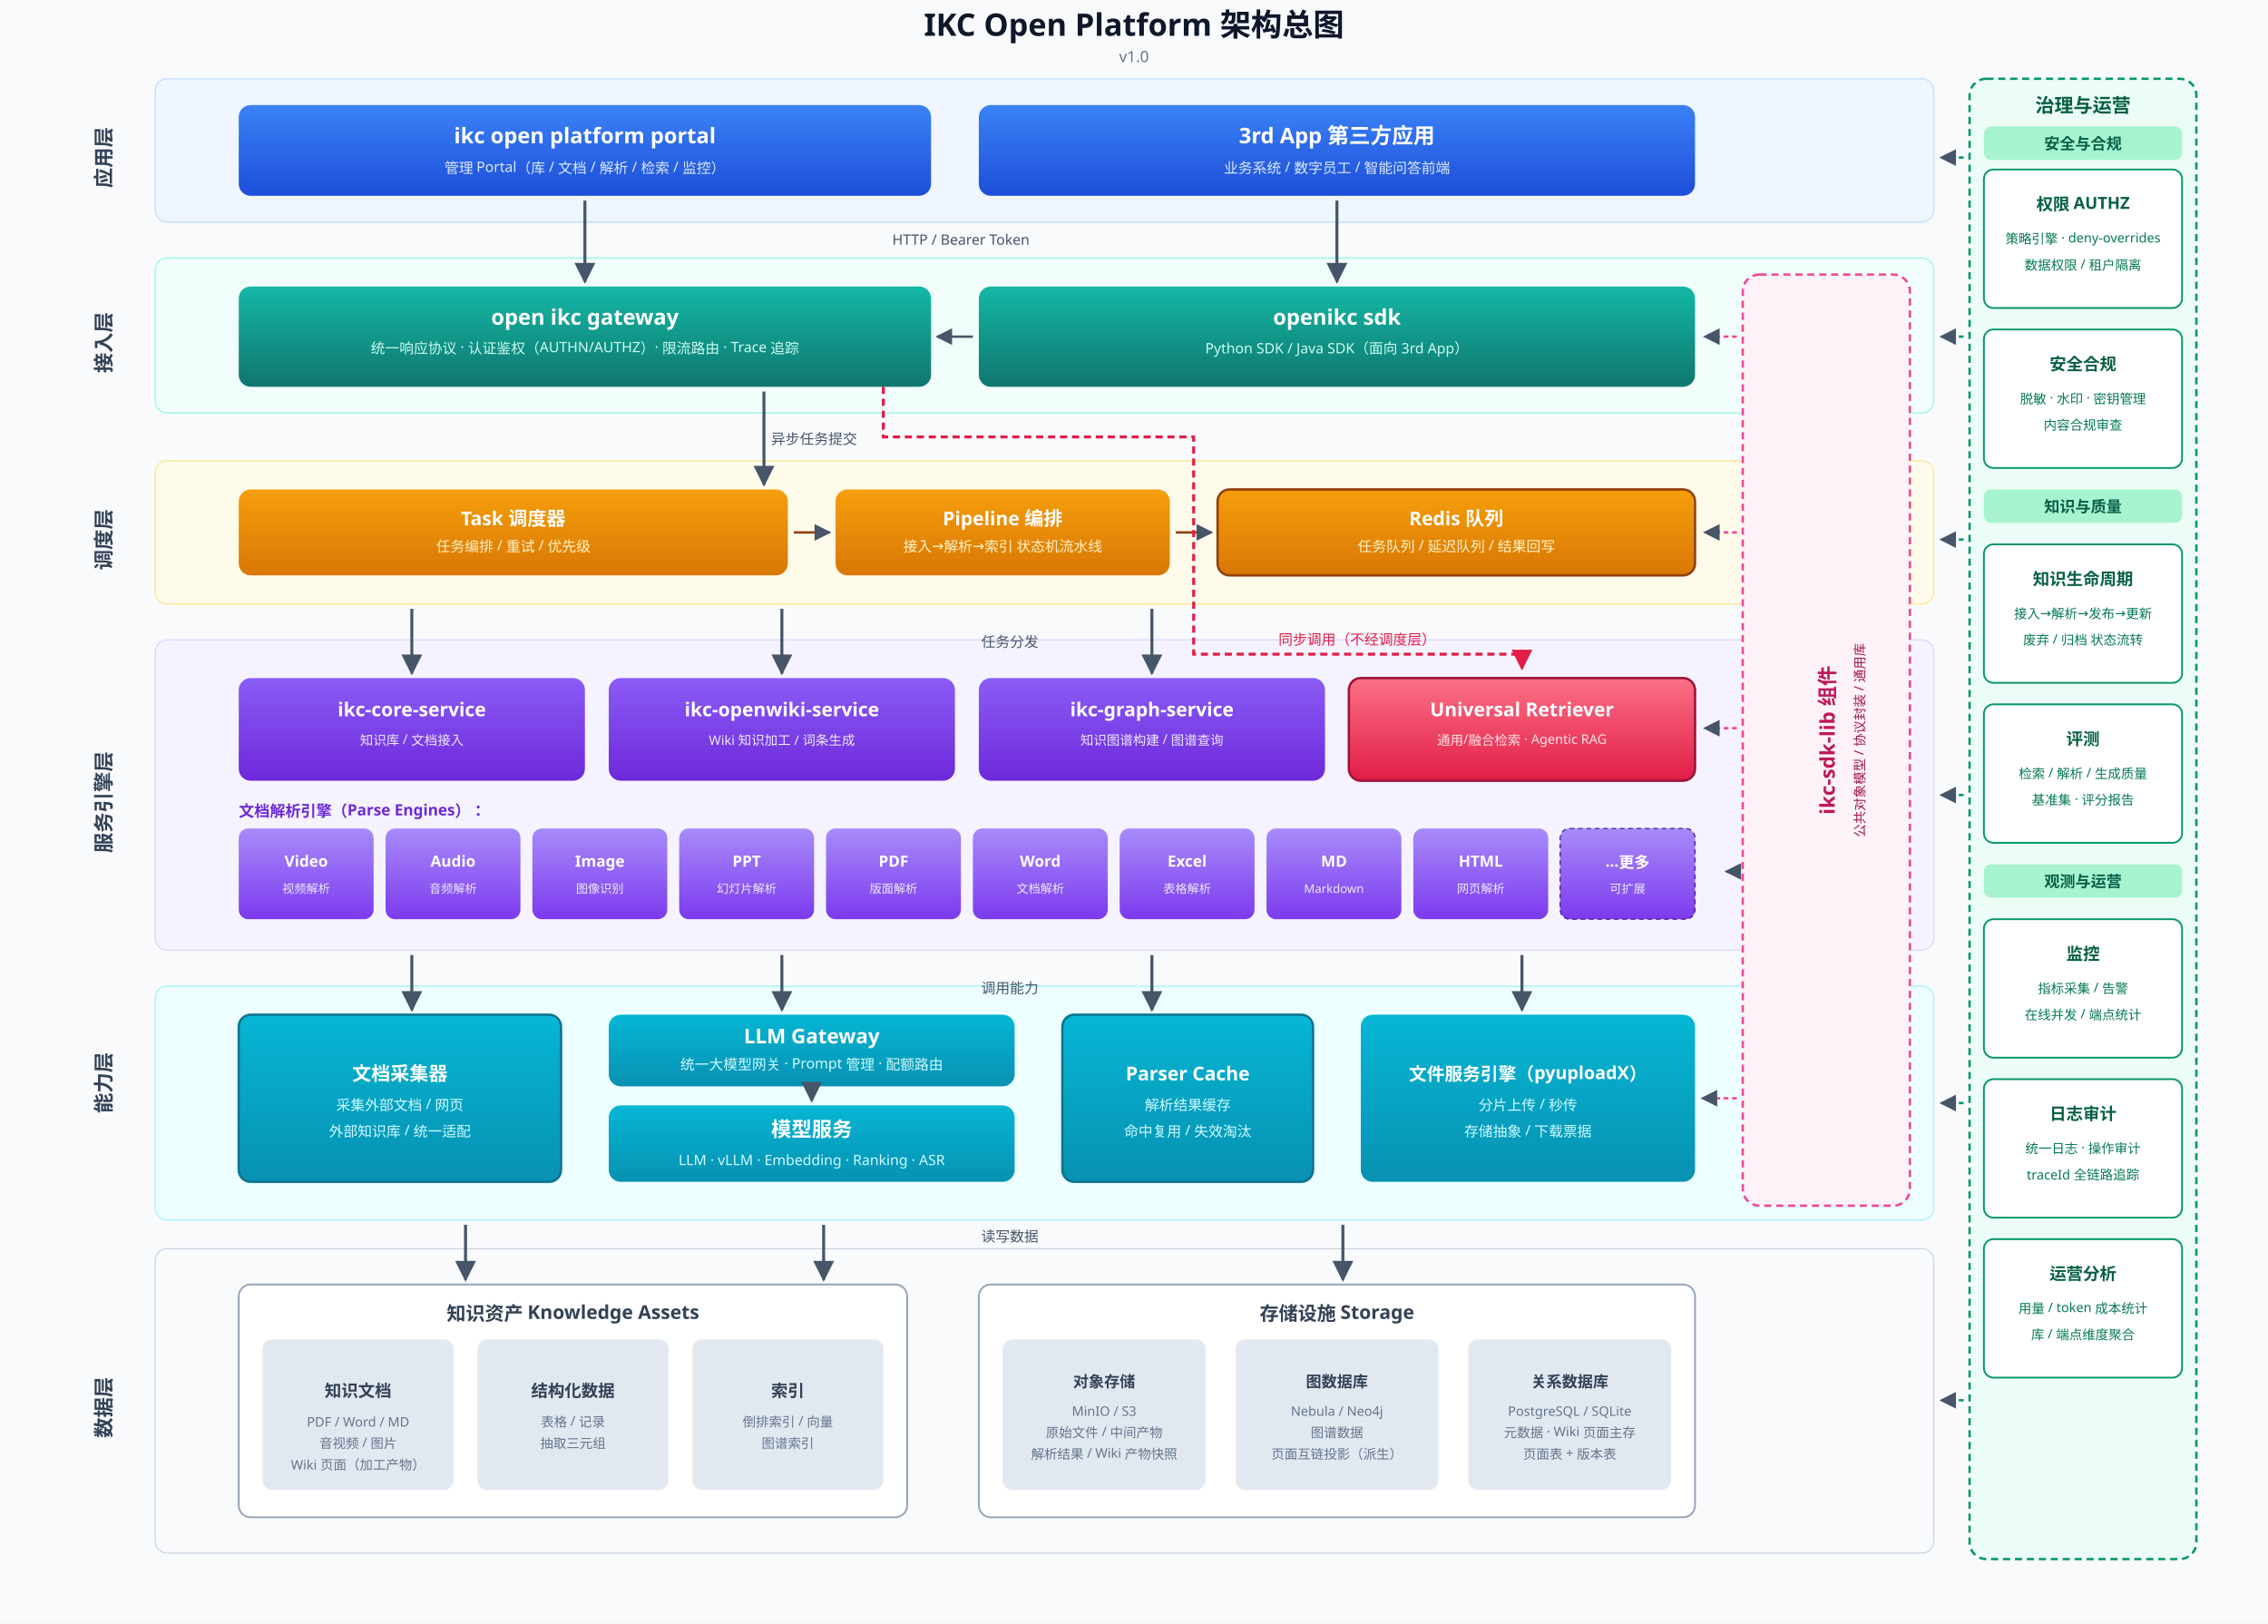
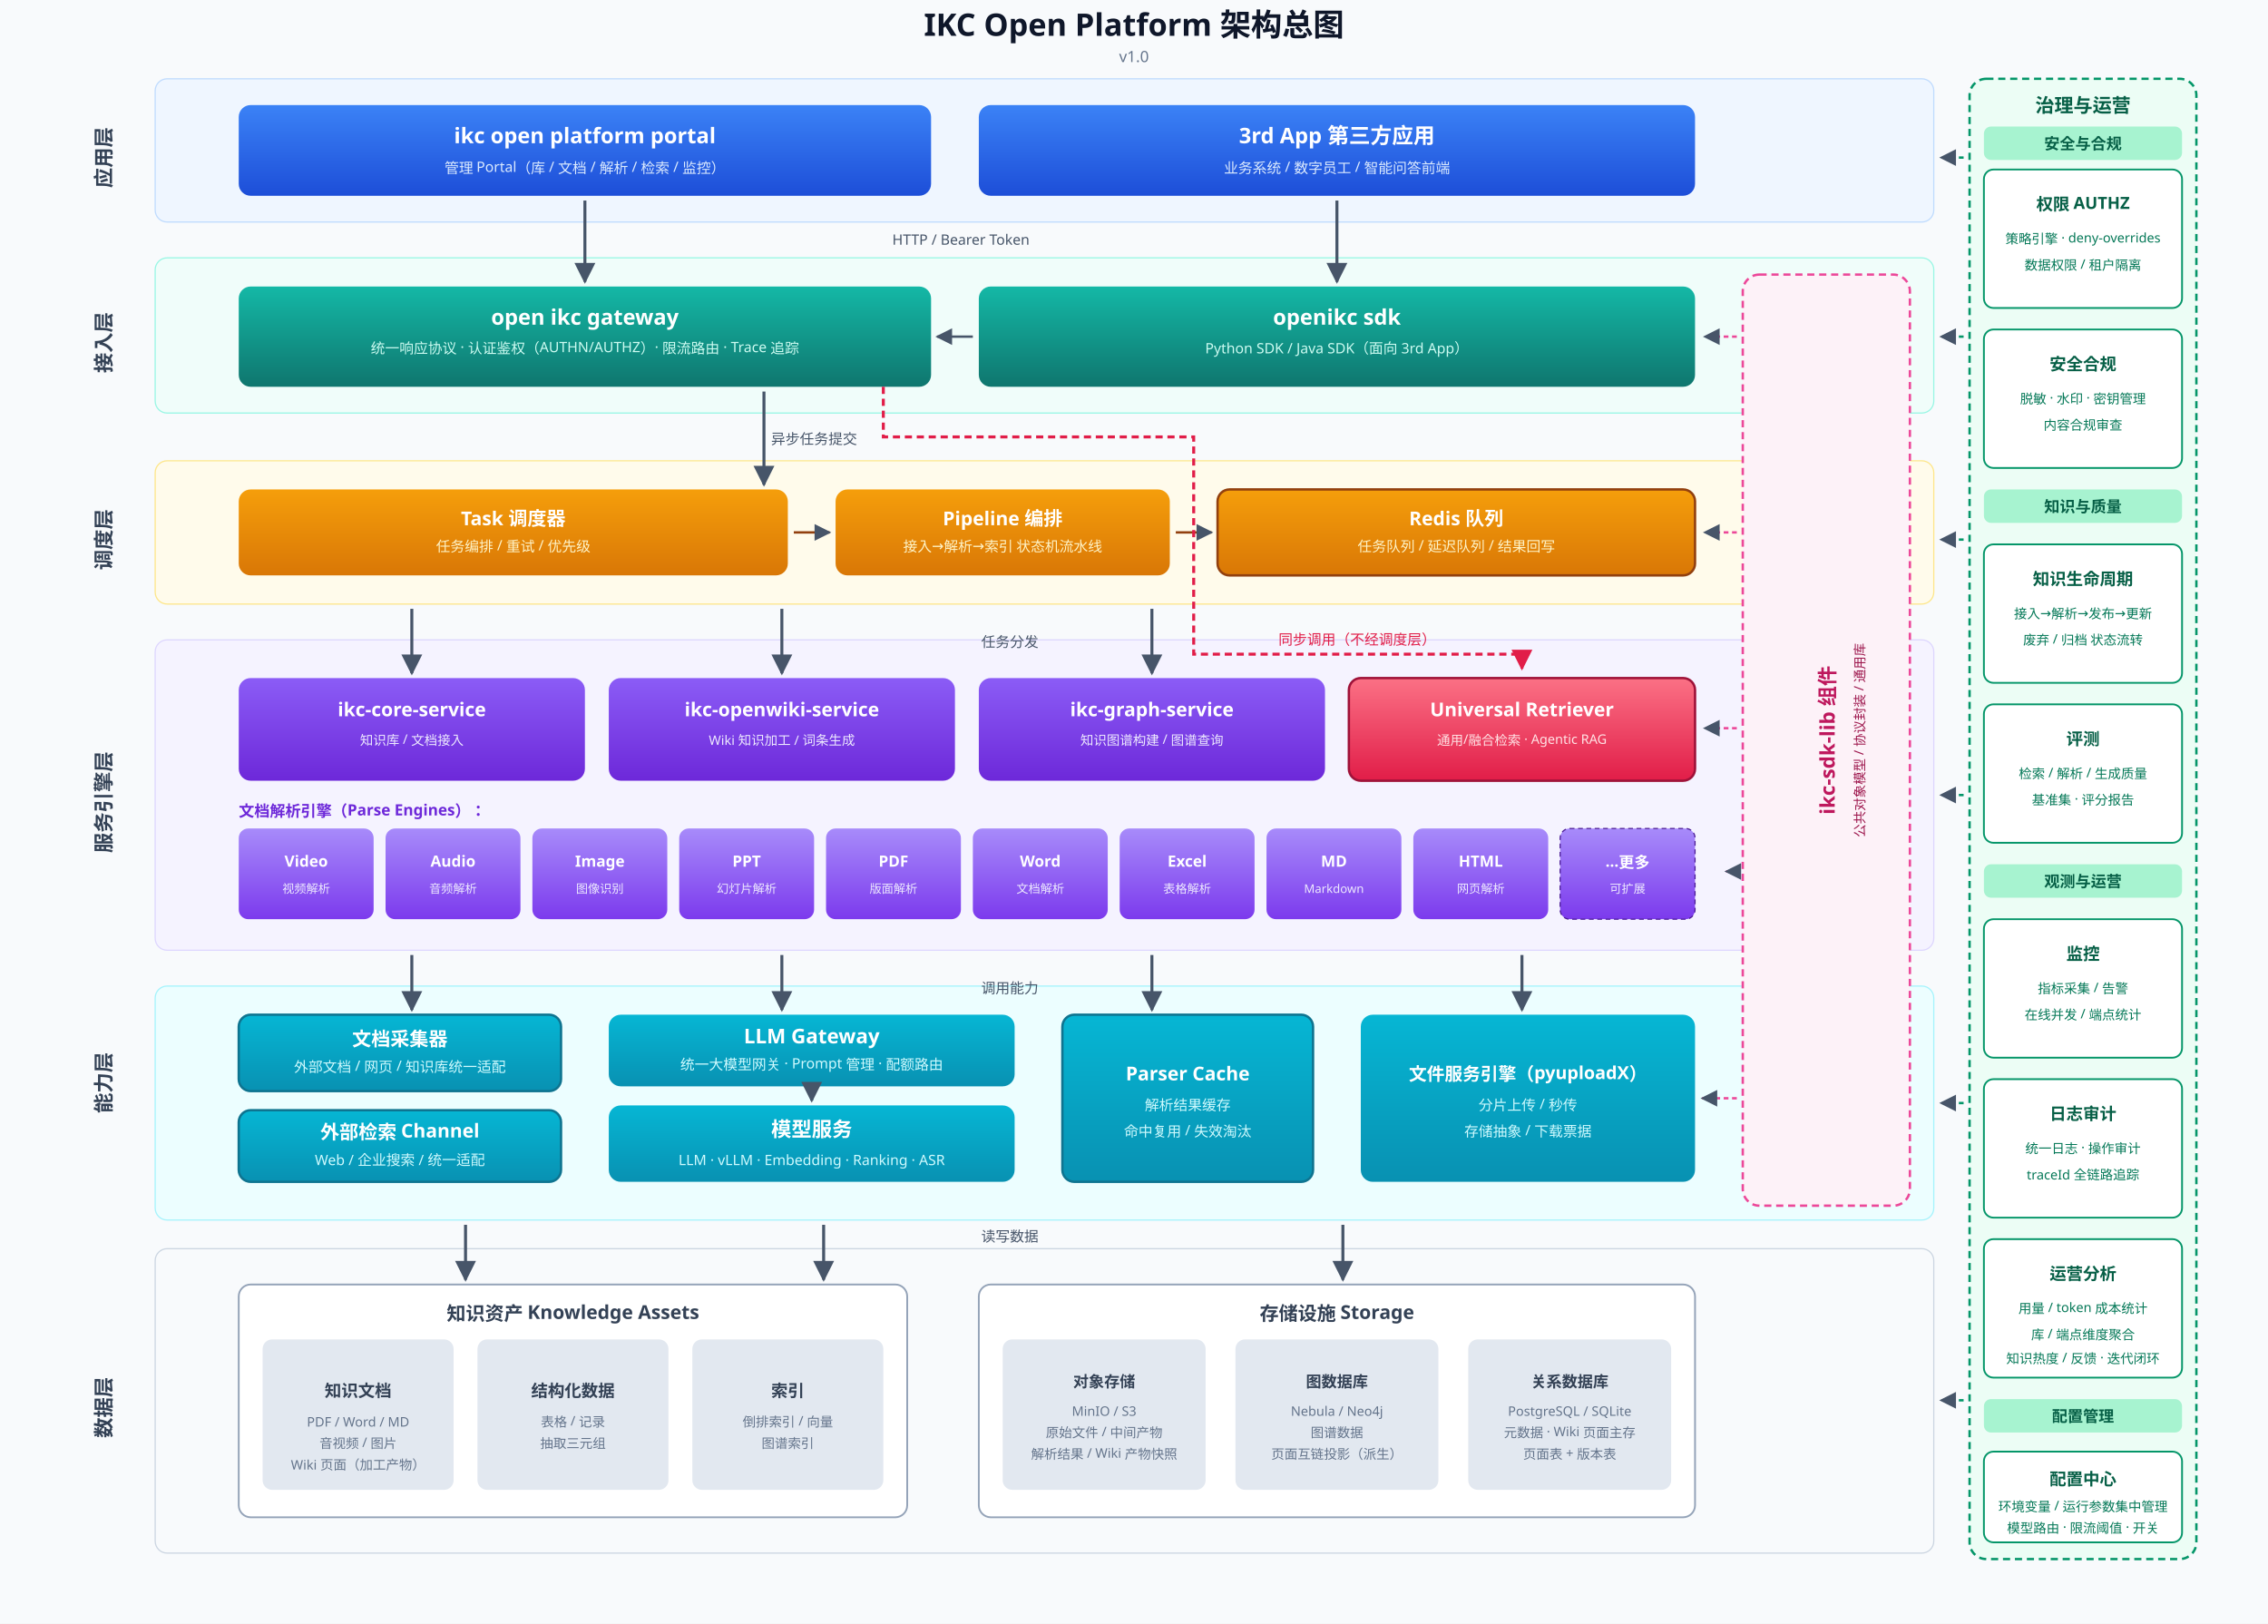
<svg xmlns="http://www.w3.org/2000/svg" viewBox="0 0 1900 1360" font-family="'PingFang SC','Microsoft YaHei','Noto Sans SC',sans-serif">
  <defs>
    <linearGradient id="gBlue" x1="0" y1="0" x2="0" y2="1">
      <stop offset="0" stop-color="#3b82f6" />
      <stop offset="1" stop-color="#1d4ed8" />
    </linearGradient>
    <linearGradient id="gTeal" x1="0" y1="0" x2="0" y2="1">
      <stop offset="0" stop-color="#14b8a6" />
      <stop offset="1" stop-color="#0f766e" />
    </linearGradient>
    <linearGradient id="gAmber" x1="0" y1="0" x2="0" y2="1">
      <stop offset="0" stop-color="#f59e0b" />
      <stop offset="1" stop-color="#d97706" />
    </linearGradient>
    <linearGradient id="gViolet" x1="0" y1="0" x2="0" y2="1">
      <stop offset="0" stop-color="#8b5cf6" />
      <stop offset="1" stop-color="#6d28d9" />
    </linearGradient>
    <linearGradient id="gVioletLight" x1="0" y1="0" x2="0" y2="1">
      <stop offset="0" stop-color="#a78bfa" />
      <stop offset="1" stop-color="#7c3aed" />
    </linearGradient>
    <linearGradient id="gRose" x1="0" y1="0" x2="0" y2="1">
      <stop offset="0" stop-color="#fb7185" />
      <stop offset="1" stop-color="#e11d48" />
    </linearGradient>
    <linearGradient id="gCyan" x1="0" y1="0" x2="0" y2="1">
      <stop offset="0" stop-color="#06b6d4" />
      <stop offset="1" stop-color="#0891b2" />
    </linearGradient>
    <linearGradient id="gSlate" x1="0" y1="0" x2="0" y2="1">
      <stop offset="0" stop-color="#64748b" />
      <stop offset="1" stop-color="#475569" />
    </linearGradient>
    <marker id="arrow" viewBox="0 0 10 10" refX="9" refY="5" markerWidth="7" markerHeight="7" orient="auto-start-reverse">
      <path d="M 0 0 L 10 5 L 0 10 z" fill="#475569" />
    </marker>
    <marker id="arrowRose" viewBox="0 0 10 10" refX="9" refY="5" markerWidth="7" markerHeight="7" orient="auto-start-reverse">
      <path d="M 0 0 L 10 5 L 0 10 z" fill="#e11d48" />
    </marker>
  </defs>
  <rect x="0" y="0" width="1900" height="1360" fill="#f8fafc" />
  <text x="950" y="30" text-anchor="middle" font-size="26" font-weight="bold" fill="#0f172a">IKC Open Platform 架构总图</text>
  <text x="950" y="52" text-anchor="middle" font-size="13" fill="#64748b">v1.0</text>
  <rect x="130" y="66" width="1490" height="120" rx="10" fill="#eff6ff" stroke="#bfdbfe" />
  <rect x="130" y="216" width="1490" height="130" rx="10" fill="#f0fdfa" stroke="#99f6e4" />
  <rect x="130" y="386" width="1490" height="120" rx="10" fill="#fffbeb" stroke="#fde68a" />
  <rect x="130" y="536" width="1490" height="260" rx="10" fill="#f5f3ff" stroke="#ddd6fe" />
  <rect x="130" y="826" width="1490" height="196" rx="10" fill="#ecfeff" stroke="#a5f3fc" />
  <rect x="130" y="1046" width="1490" height="255" rx="10" fill="#f8fafc" stroke="#cbd5e1" />
  <g font-size="17" font-weight="bold" fill="#334155" text-anchor="middle">
    <text x="93" y="132" transform="rotate(-90 93 132)">应用层</text>
    <text x="93" y="287" transform="rotate(-90 93 287)">接入层</text>
    <text x="93" y="452" transform="rotate(-90 93 452)">调度层</text>
    <text x="93" y="672" transform="rotate(-90 93 672)">服务引擎层</text>
    <text x="93" y="907" transform="rotate(-90 93 907)">能力层</text>
    <text x="93" y="1179" transform="rotate(-90 93 1179)">数据层</text>
  </g>
  <g>
    <rect x="200" y="88" width="580" height="76" rx="10" fill="url(#gBlue)" />
    <text x="490" y="120" text-anchor="middle" font-size="18" font-weight="bold" fill="#ffffff">ikc open platform portal</text>
    <text x="490" y="145" text-anchor="middle" font-size="12" fill="#dbeafe">管理 Portal（库 / 文档 / 解析 / 检索 / 监控）</text>
    <rect x="820" y="88" width="600" height="76" rx="10" fill="url(#gBlue)" />
    <text x="1120" y="120" text-anchor="middle" font-size="18" font-weight="bold" fill="#ffffff">3rd App 第三方应用</text>
    <text x="1120" y="145" text-anchor="middle" font-size="12" fill="#dbeafe">业务系统 / 数字员工 / 智能问答前端</text>
  </g>
  <g>
    <rect x="200" y="240" width="580" height="84" rx="10" fill="url(#gTeal)" />
    <text x="490" y="272" text-anchor="middle" font-size="18" font-weight="bold" fill="#ffffff">open ikc gateway</text>
    <text x="490" y="296" text-anchor="middle" font-size="12" fill="#ccfbf1">统一响应协议 · 认证鉴权（AUTHN/AUTHZ）· 限流路由 · Trace 追踪</text>
    <rect x="820" y="240" width="600" height="84" rx="10" fill="url(#gTeal)" />
    <text x="1120" y="272" text-anchor="middle" font-size="18" font-weight="bold" fill="#ffffff">openikc sdk</text>
    <text x="1120" y="296" text-anchor="middle" font-size="12" fill="#ccfbf1">Python SDK / Java SDK（面向 3rd App）</text>
  </g>
  <line x1="815" y1="282" x2="785" y2="282" stroke="#475569" stroke-width="2" marker-end="url(#arrow)" />
  <g>
    <rect x="200" y="410" width="460" height="72" rx="10" fill="url(#gAmber)" />
    <text x="430" y="440" text-anchor="middle" font-size="16" font-weight="bold" fill="#ffffff">Task 调度器</text>
    <text x="430" y="462" text-anchor="middle" font-size="12" fill="#fef3c7">任务编排 / 重试 / 优先级</text>
    <rect x="700" y="410" width="280" height="72" rx="10" fill="url(#gAmber)" />
    <text x="840" y="440" text-anchor="middle" font-size="16" font-weight="bold" fill="#ffffff">Pipeline 编排</text>
    <text x="840" y="462" text-anchor="middle" font-size="12" fill="#fef3c7">接入→解析→索引 状态机流水线</text>
    <rect x="1020" y="410" width="400" height="72" rx="10" fill="url(#gAmber)" stroke="#92400e" stroke-width="2" />
    <text x="1220" y="440" text-anchor="middle" font-size="16" font-weight="bold" fill="#ffffff">Redis 队列</text>
    <text x="1220" y="462" text-anchor="middle" font-size="12" fill="#fef3c7">任务队列 / 延迟队列 / 结果回写</text>
  </g>
  <line x1="665" y1="446" x2="695" y2="446" stroke="#92400e" stroke-width="2" marker-end="url(#arrow)" />
  <line x1="985" y1="446" x2="1015" y2="446" stroke="#92400e" stroke-width="2" marker-end="url(#arrow)" />
  <g>
    <rect x="200" y="568" width="290" height="86" rx="10" fill="url(#gViolet)" />
    <text x="345" y="600" text-anchor="middle" font-size="16" font-weight="bold" fill="#ffffff">ikc-core-service</text>
    <text x="345" y="624" text-anchor="middle" font-size="11" fill="#ede9fe">知识库 / 文档接入</text>
    <rect x="510" y="568" width="290" height="86" rx="10" fill="url(#gViolet)" />
    <text x="655" y="600" text-anchor="middle" font-size="16" font-weight="bold" fill="#ffffff">ikc-openwiki-service</text>
    <text x="655" y="624" text-anchor="middle" font-size="11" fill="#ede9fe">Wiki 知识加工 / 词条生成</text>
    <rect x="820" y="568" width="290" height="86" rx="10" fill="url(#gViolet)" />
    <text x="965" y="600" text-anchor="middle" font-size="16" font-weight="bold" fill="#ffffff">ikc-graph-service</text>
    <text x="965" y="624" text-anchor="middle" font-size="11" fill="#ede9fe">知识图谱构建 / 图谱查询</text>
    <rect x="1130" y="568" width="290" height="86" rx="10" fill="url(#gRose)" stroke="#9f1239" stroke-width="2" />
    <text x="1275" y="600" text-anchor="middle" font-size="16" font-weight="bold" fill="#ffffff">Universal Retriever</text>
    <text x="1275" y="624" text-anchor="middle" font-size="11" fill="#ffe4e6">通用/融合检索 · Agentic RAG</text>
  </g>
  <text x="200" y="684" font-size="13" font-weight="bold" fill="#6d28d9">文档解析引擎（Parse Engines）：</text>
  <g font-size="13" font-weight="bold" fill="#ffffff" text-anchor="middle">
    <rect x="200" y="694" width="113" height="76" rx="8" fill="url(#gVioletLight)" />
    <text x="256.5" y="726">Video</text>
    <text x="256.5" y="748" font-size="10" font-weight="normal" fill="#ede9fe">视频解析</text>
    <rect x="323" y="694" width="113" height="76" rx="8" fill="url(#gVioletLight)" />
    <text x="379.5" y="726">Audio</text>
    <text x="379.5" y="748" font-size="10" font-weight="normal" fill="#ede9fe">音频解析</text>
    <rect x="446" y="694" width="113" height="76" rx="8" fill="url(#gVioletLight)" />
    <text x="502.5" y="726">Image</text>
    <text x="502.5" y="748" font-size="10" font-weight="normal" fill="#ede9fe">图像识别</text>
    <rect x="569" y="694" width="113" height="76" rx="8" fill="url(#gVioletLight)" />
    <text x="625.5" y="726">PPT</text>
    <text x="625.5" y="748" font-size="10" font-weight="normal" fill="#ede9fe">幻灯片解析</text>
    <rect x="692" y="694" width="113" height="76" rx="8" fill="url(#gVioletLight)" />
    <text x="748.5" y="726">PDF</text>
    <text x="748.5" y="748" font-size="10" font-weight="normal" fill="#ede9fe">版面解析</text>
    <rect x="815" y="694" width="113" height="76" rx="8" fill="url(#gVioletLight)" />
    <text x="871.5" y="726">Word</text>
    <text x="871.5" y="748" font-size="10" font-weight="normal" fill="#ede9fe">文档解析</text>
    <rect x="938" y="694" width="113" height="76" rx="8" fill="url(#gVioletLight)" />
    <text x="994.5" y="726">Excel</text>
    <text x="994.5" y="748" font-size="10" font-weight="normal" fill="#ede9fe">表格解析</text>
    <rect x="1061" y="694" width="113" height="76" rx="8" fill="url(#gVioletLight)" />
    <text x="1117.5" y="726">MD</text>
    <text x="1117.5" y="748" font-size="10" font-weight="normal" fill="#ede9fe">Markdown</text>
    <rect x="1184" y="694" width="113" height="76" rx="8" fill="url(#gVioletLight)" />
    <text x="1240.5" y="726">HTML</text>
    <text x="1240.5" y="748" font-size="10" font-weight="normal" fill="#ede9fe">网页解析</text>
    <rect x="1307" y="694" width="113" height="76" rx="8" fill="url(#gVioletLight)" stroke="#4c1d95" stroke-dasharray="4 3" />
    <text x="1363.5" y="726">…更多</text>
    <text x="1363.5" y="748" font-size="10" font-weight="normal" fill="#ede9fe">可扩展</text>
  </g>
  <g>
-     <rect x="200" y="850" width="270" height="140" rx="10" fill="url(#gCyan)" stroke="#0e7490" stroke-width="2" />
-     <text x="335" y="905" text-anchor="middle" font-size="16" font-weight="bold" fill="#ffffff">文档采集器</text>
-     <text x="335" y="930" text-anchor="middle" font-size="12" fill="#cffafe">采集外部文档 / 网页</text>
-     <text x="335" y="952" text-anchor="middle" font-size="12" fill="#cffafe">外部知识库 / 统一适配</text>
+     <rect x="200" y="850" width="270" height="64" rx="10" fill="url(#gCyan)" stroke="#0e7490" stroke-width="2" />
+     <text x="335" y="876" text-anchor="middle" font-size="16" font-weight="bold" fill="#ffffff">文档采集器</text>
+     <text x="335" y="898" text-anchor="middle" font-size="12" fill="#cffafe">外部文档 / 网页 / 知识库统一适配</text>
+     <rect x="200" y="930" width="270" height="60" rx="10" fill="url(#gCyan)" stroke="#0e7490" stroke-width="2" />
+     <text x="335" y="954" text-anchor="middle" font-size="16" font-weight="bold" fill="#ffffff">外部检索 Channel</text>
+     <text x="335" y="976" text-anchor="middle" font-size="12" fill="#cffafe">Web / 企业搜索 / 统一适配</text>
    <rect x="510" y="850" width="340" height="60" rx="10" fill="url(#gCyan)" />
    <text x="680" y="874" text-anchor="middle" font-size="17" font-weight="bold" fill="#ffffff">LLM Gateway</text>
    <text x="680" y="896" text-anchor="middle" font-size="12" fill="#cffafe">统一大模型网关 · Prompt 管理 · 配额路由</text>
    <line x1="680" y1="912" x2="680" y2="922" stroke="#0e7490" stroke-width="2.5" marker-end="url(#arrow)" />
    <rect x="510" y="926" width="340" height="64" rx="10" fill="url(#gCyan)" />
    <text x="680" y="952" text-anchor="middle" font-size="17" font-weight="bold" fill="#ffffff">模型服务</text>
    <text x="680" y="976" text-anchor="middle" font-size="12" fill="#cffafe">LLM · vLLM · Embedding · Ranking · ASR</text>
    <rect x="890" y="850" width="210" height="140" rx="10" fill="url(#gCyan)" stroke="#0e7490" stroke-width="2" />
    <text x="995" y="905" text-anchor="middle" font-size="16" font-weight="bold" fill="#ffffff">Parser Cache</text>
    <text x="995" y="930" text-anchor="middle" font-size="12" fill="#cffafe">解析结果缓存</text>
    <text x="995" y="952" text-anchor="middle" font-size="12" fill="#cffafe">命中复用 / 失效淘汰</text>
    <rect x="1140" y="850" width="280" height="140" rx="10" fill="url(#gCyan)" />
    <text x="1280" y="905" text-anchor="middle" font-size="15" font-weight="bold" fill="#ffffff">文件服务引擎（pyuploadX）</text>
    <text x="1280" y="930" text-anchor="middle" font-size="12" fill="#cffafe">分片上传 / 秒传</text>
    <text x="1280" y="952" text-anchor="middle" font-size="12" fill="#cffafe">存储抽象 / 下载票据</text>
  </g>
  <g>
    <rect x="200" y="1076" width="560" height="195" rx="10" fill="#ffffff" stroke="#94a3b8" stroke-width="1.5" />
    <text x="480" y="1106" text-anchor="middle" font-size="16" font-weight="bold" fill="#334155">知识资产 Knowledge Assets</text>
    <g text-anchor="middle">
      <rect x="220" y="1122" width="160" height="126" rx="8" fill="#e2e8f0" />
      <text x="300" y="1170" font-size="14" font-weight="bold" fill="#334155">知识文档</text>
      <text x="300" y="1195" font-size="11" fill="#64748b">PDF / Word / MD</text>
      <text x="300" y="1213" font-size="11" fill="#64748b">音视频 / 图片</text>
      <text x="300" y="1231" font-size="11" fill="#64748b">Wiki 页面（加工产物）</text>
      <rect x="400" y="1122" width="160" height="126" rx="8" fill="#e2e8f0" />
      <text x="480" y="1170" font-size="14" font-weight="bold" fill="#334155">结构化数据</text>
      <text x="480" y="1195" font-size="11" fill="#64748b">表格 / 记录</text>
      <text x="480" y="1213" font-size="11" fill="#64748b">抽取三元组</text>
      <rect x="580" y="1122" width="160" height="126" rx="8" fill="#e2e8f0" />
      <text x="660" y="1170" font-size="14" font-weight="bold" fill="#334155">索引</text>
      <text x="660" y="1195" font-size="11" fill="#64748b">倒排索引 / 向量</text>
      <text x="660" y="1213" font-size="11" fill="#64748b">图谱索引</text>
    </g>
    <rect x="820" y="1076" width="600" height="195" rx="10" fill="#ffffff" stroke="#94a3b8" stroke-width="1.5" />
    <text x="1120" y="1106" text-anchor="middle" font-size="16" font-weight="bold" fill="#334155">存储设施 Storage</text>
    <g text-anchor="middle">
      <rect x="840" y="1122" width="170" height="126" rx="8" fill="#e2e8f0" />
      <text x="925" y="1162" font-size="13" font-weight="bold" fill="#334155">对象存储</text>
      <text x="925" y="1186" font-size="11" fill="#64748b">MinIO / S3</text>
      <text x="925" y="1204" font-size="11" fill="#64748b">原始文件 / 中间产物</text>
      <text x="925" y="1222" font-size="11" fill="#64748b">解析结果 / Wiki 产物快照</text>
      <rect x="1035" y="1122" width="170" height="126" rx="8" fill="#e2e8f0" />
      <text x="1120" y="1162" font-size="13" font-weight="bold" fill="#334155">图数据库</text>
      <text x="1120" y="1186" font-size="11" fill="#64748b">Nebula / Neo4j</text>
      <text x="1120" y="1204" font-size="11" fill="#64748b">图谱数据</text>
      <text x="1120" y="1222" font-size="11" fill="#64748b">页面互链投影（派生）</text>
      <rect x="1230" y="1122" width="170" height="126" rx="8" fill="#e2e8f0" />
      <text x="1315" y="1162" font-size="13" font-weight="bold" fill="#334155">关系数据库</text>
      <text x="1315" y="1186" font-size="11" fill="#64748b">PostgreSQL / SQLite</text>
      <text x="1315" y="1204" font-size="11" fill="#64748b">元数据 · Wiki 页面主存</text>
      <text x="1315" y="1222" font-size="11" fill="#64748b">页面表 + 版本表</text>
    </g>
  </g>
  <g>
    <rect x="1460" y="230" width="140" height="780" rx="14" fill="#fdf2f8" stroke="#ec4899" stroke-width="2" stroke-dasharray="6 4" />
    <text x="1537" y="620" text-anchor="middle" font-size="17" font-weight="bold" fill="#be185d" transform="rotate(-90 1537 620)">ikc-sdk-lib 组件</text>
    <text x="1562" y="620" text-anchor="middle" font-size="11" fill="#9d174d" transform="rotate(-90 1562 620)">公共对象模型 / 协议封装 / 通用库</text>
    <g stroke="#ec4899" stroke-width="2" stroke-dasharray="4 3">
      <line x1="1455" y1="282" x2="1428" y2="282" marker-end="url(#arrow)" />
      <line x1="1455" y1="446" x2="1428" y2="446" marker-end="url(#arrow)" />
      <line x1="1455" y1="610" x2="1428" y2="610" marker-end="url(#arrow)" />
      <line x1="1455" y1="730" x2="1446" y2="730" marker-end="url(#arrow)" />
      <line x1="1455" y1="920" x2="1426" y2="920" marker-end="url(#arrow)" />
    </g>
  </g>
  <g>
    <rect x="1650" y="66" width="190" height="1240" rx="14" fill="#ecfdf5" stroke="#059669" stroke-width="2" stroke-dasharray="6 4" />
    <text x="1745" y="94" text-anchor="middle" font-size="16" font-weight="bold" fill="#065f46">治理与运营</text>
    <rect x="1662" y="106" width="166" height="28" rx="6" fill="#a7f3d0" />
    <text x="1745" y="125" text-anchor="middle" font-size="13" font-weight="bold" fill="#065f46">安全与合规</text>
    <rect x="1662" y="142" width="166" height="116" rx="8" fill="#ffffff" stroke="#059669" stroke-width="1.5" />
    <text x="1745" y="176" text-anchor="middle" font-size="14" font-weight="bold" fill="#065f46">权限 AUTHZ</text>
    <text x="1745" y="204" text-anchor="middle" font-size="11" fill="#047857">策略引擎 · deny-overrides</text>
    <text x="1745" y="226" text-anchor="middle" font-size="11" fill="#047857">数据权限 / 租户隔离</text>
    <rect x="1662" y="276" width="166" height="116" rx="8" fill="#ffffff" stroke="#059669" stroke-width="1.5" />
    <text x="1745" y="310" text-anchor="middle" font-size="14" font-weight="bold" fill="#065f46">安全合规</text>
    <text x="1745" y="338" text-anchor="middle" font-size="11" fill="#047857">脱敏 · 水印 · 密钥管理</text>
    <text x="1745" y="360" text-anchor="middle" font-size="11" fill="#047857">内容合规审查</text>
    <rect x="1662" y="410" width="166" height="28" rx="6" fill="#a7f3d0" />
    <text x="1745" y="429" text-anchor="middle" font-size="13" font-weight="bold" fill="#065f46">知识与质量</text>
    <rect x="1662" y="456" width="166" height="116" rx="8" fill="#ffffff" stroke="#059669" stroke-width="1.5" />
    <text x="1745" y="490" text-anchor="middle" font-size="14" font-weight="bold" fill="#065f46">知识生命周期</text>
    <text x="1745" y="518" text-anchor="middle" font-size="11" fill="#047857">接入→解析→发布→更新</text>
    <text x="1745" y="540" text-anchor="middle" font-size="11" fill="#047857">废弃 / 归档 状态流转</text>
    <rect x="1662" y="590" width="166" height="116" rx="8" fill="#ffffff" stroke="#059669" stroke-width="1.5" />
    <text x="1745" y="624" text-anchor="middle" font-size="14" font-weight="bold" fill="#065f46">评测</text>
    <text x="1745" y="652" text-anchor="middle" font-size="11" fill="#047857">检索 / 解析 / 生成质量</text>
    <text x="1745" y="674" text-anchor="middle" font-size="11" fill="#047857">基准集 · 评分报告</text>
    <rect x="1662" y="724" width="166" height="28" rx="6" fill="#a7f3d0" />
    <text x="1745" y="743" text-anchor="middle" font-size="13" font-weight="bold" fill="#065f46">观测与运营</text>
    <rect x="1662" y="770" width="166" height="116" rx="8" fill="#ffffff" stroke="#059669" stroke-width="1.5" />
    <text x="1745" y="804" text-anchor="middle" font-size="14" font-weight="bold" fill="#065f46">监控</text>
    <text x="1745" y="832" text-anchor="middle" font-size="11" fill="#047857">指标采集 / 告警</text>
    <text x="1745" y="854" text-anchor="middle" font-size="11" fill="#047857">在线并发 / 端点统计</text>
    <rect x="1662" y="904" width="166" height="116" rx="8" fill="#ffffff" stroke="#059669" stroke-width="1.5" />
    <text x="1745" y="938" text-anchor="middle" font-size="14" font-weight="bold" fill="#065f46">日志审计</text>
    <text x="1745" y="966" text-anchor="middle" font-size="11" fill="#047857">统一日志 · 操作审计</text>
    <text x="1745" y="988" text-anchor="middle" font-size="11" fill="#047857">traceId 全链路追踪</text>
    <rect x="1662" y="1038" width="166" height="116" rx="8" fill="#ffffff" stroke="#059669" stroke-width="1.5" />
    <text x="1745" y="1072" text-anchor="middle" font-size="14" font-weight="bold" fill="#065f46">运营分析</text>
    <text x="1745" y="1100" text-anchor="middle" font-size="11" fill="#047857">用量 / token 成本统计</text>
    <text x="1745" y="1122" text-anchor="middle" font-size="11" fill="#047857">库 / 端点维度聚合</text>
+     <text x="1745" y="1142" text-anchor="middle" font-size="11" fill="#047857">知识热度 / 反馈 · 迭代闭环</text>
+     <rect x="1662" y="1172" width="166" height="28" rx="6" fill="#a7f3d0" />
+     <text x="1745" y="1191" text-anchor="middle" font-size="13" font-weight="bold" fill="#065f46">配置管理</text>
+     <rect x="1662" y="1216" width="166" height="76" rx="8" fill="#ffffff" stroke="#059669" stroke-width="1.5" />
+     <text x="1745" y="1244" text-anchor="middle" font-size="14" font-weight="bold" fill="#065f46">配置中心</text>
+     <text x="1745" y="1266" text-anchor="middle" font-size="11" fill="#047857">环境变量 / 运行参数集中管理</text>
+     <text x="1745" y="1284" text-anchor="middle" font-size="11" fill="#047857">模型路由 · 限流阈值 · 开关</text>
    <g stroke="#059669" stroke-width="2" stroke-dasharray="4 3">
      <line x1="1645" y1="132" x2="1626" y2="132" marker-end="url(#arrow)" />
      <line x1="1645" y1="282" x2="1626" y2="282" marker-end="url(#arrow)" />
      <line x1="1645" y1="452" x2="1626" y2="452" marker-end="url(#arrow)" />
      <line x1="1645" y1="666" x2="1626" y2="666" marker-end="url(#arrow)" />
      <line x1="1645" y1="924" x2="1626" y2="924" marker-end="url(#arrow)" />
      <line x1="1645" y1="1173" x2="1626" y2="1173" marker-end="url(#arrow)" />
    </g>
  </g>
  <g stroke="#475569" stroke-width="2.5">
    <line x1="490" y1="168" x2="490" y2="236" marker-end="url(#arrow)" />
    <line x1="1120" y1="168" x2="1120" y2="236" marker-end="url(#arrow)" />
    <line x1="640" y1="328" x2="640" y2="406" marker-end="url(#arrow)" />
    <line x1="345" y1="510" x2="345" y2="564" marker-end="url(#arrow)" />
    <line x1="655" y1="510" x2="655" y2="564" marker-end="url(#arrow)" />
    <line x1="965" y1="510" x2="965" y2="564" marker-end="url(#arrow)" />
    <line x1="345" y1="800" x2="345" y2="846" marker-end="url(#arrow)" />
    <line x1="655" y1="800" x2="655" y2="846" marker-end="url(#arrow)" />
    <line x1="965" y1="800" x2="965" y2="846" marker-end="url(#arrow)" />
    <line x1="1275" y1="800" x2="1275" y2="846" marker-end="url(#arrow)" />
    <line x1="390" y1="1026" x2="390" y2="1072" marker-end="url(#arrow)" />
    <line x1="690" y1="1026" x2="690" y2="1072" marker-end="url(#arrow)" />
    <line x1="1125" y1="1026" x2="1125" y2="1072" marker-end="url(#arrow)" />
  </g>
  <path d="M 740 324 L 740 366 L 1000 366 L 1000 548 L 1275 548 L 1275 560" fill="none" stroke="#e11d48" stroke-width="2.5" stroke-dasharray="6 4" marker-end="url(#arrowRose)" />
  <text x="1137" y="540" text-anchor="middle" font-size="12" fill="#e11d48">同步调用（不经调度层）</text>
  <g font-size="12" fill="#475569" text-anchor="middle">
    <text x="805" y="205">HTTP / Bearer Token</text>
    <text x="682" y="372">异步任务提交</text>
    <text x="846" y="542">任务分发</text>
    <text x="846" y="832">调用能力</text>
    <text x="846" y="1040">读写数据</text>
  </g>
</svg>
